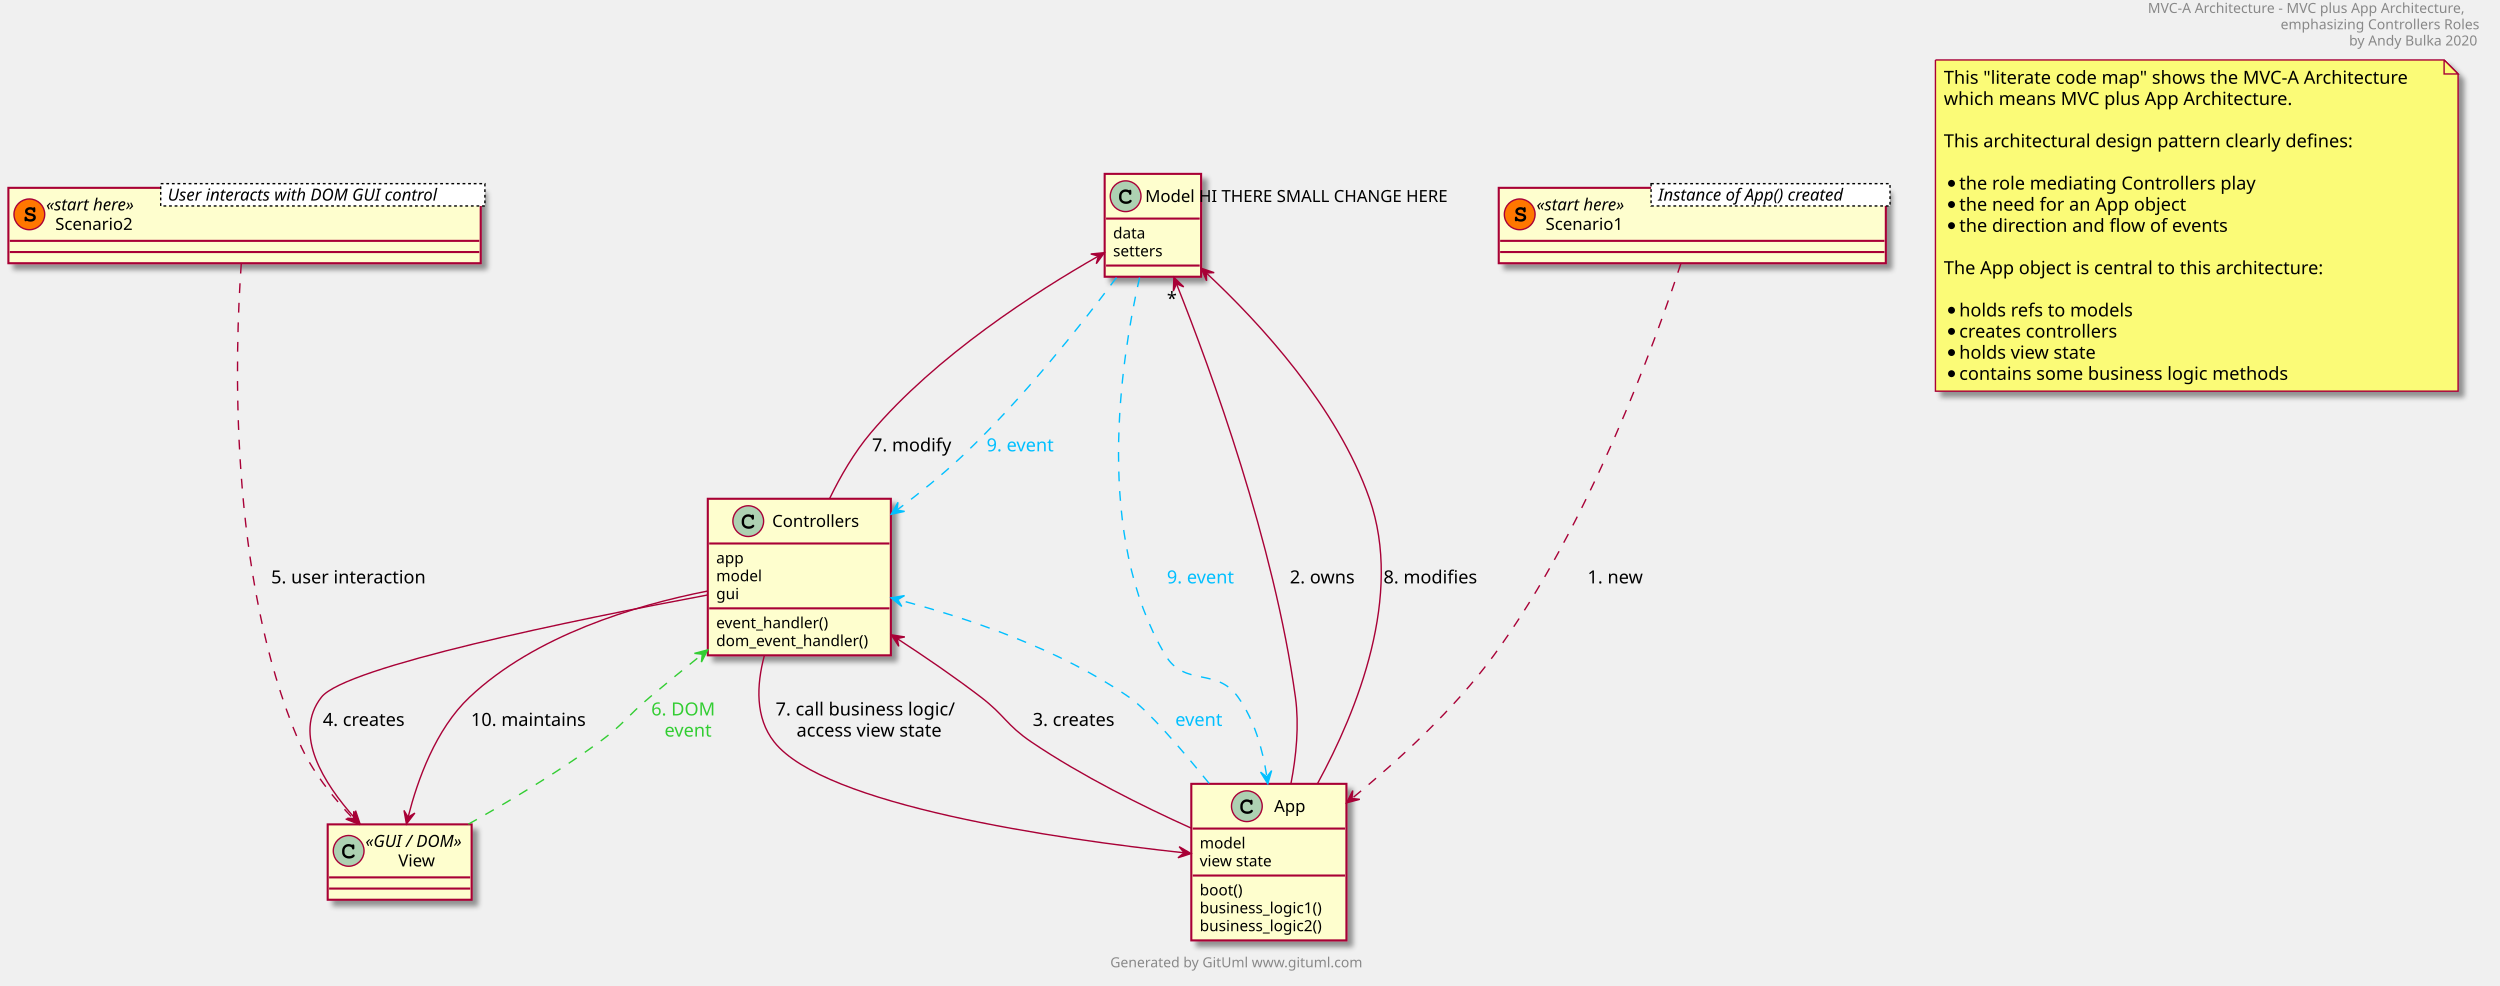
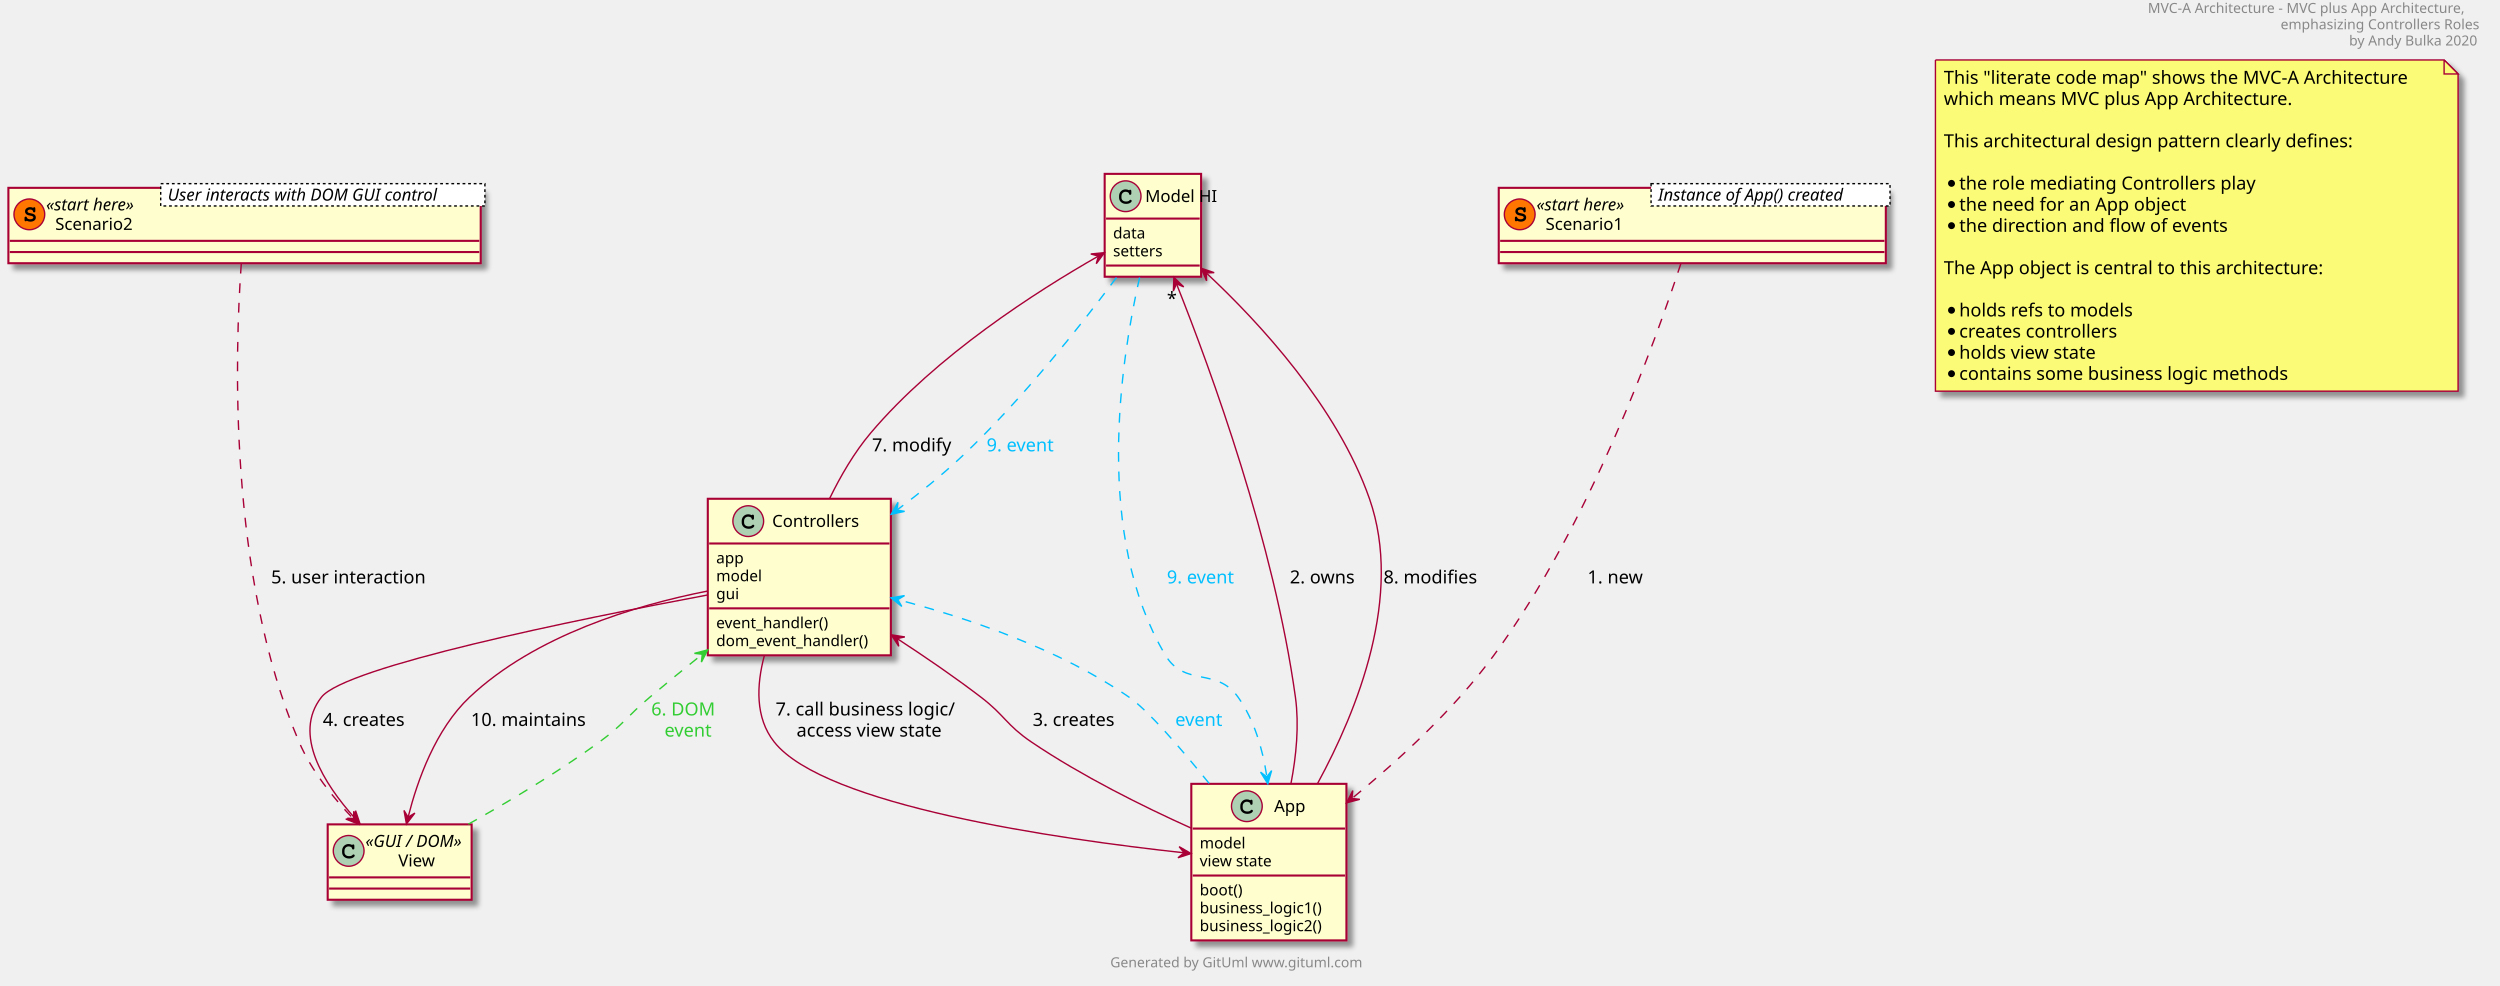
<svg xmlns="http://www.w3.org/2000/svg" contentScriptType="application/ecmascript" contentStyleType="text/css" height="705px" preserveAspectRatio="none" style="width:1789px;height:705px;" version="1.1" viewBox="0 0 1789 705" width="1789px" zoomAndPan="magnify">
  <defs>
    <filter height="300%" id="fohg9qo93kols" width="300%" x="-1" y="-1">
      <feGaussianBlur result="blurOut" stdDeviation="2.0" />
      <feColorMatrix in="blurOut" result="blurOut2" type="matrix" values="0 0 0 0 0 0 0 0 0 0 0 0 0 0 0 0 0 0 .4 0" />
      <feOffset dx="4.0" dy="4.0" in="blurOut2" result="blurOut3" />
      <feBlend in="SourceGraphic" in2="blurOut3" mode="normal" />
    </filter>
  </defs>
  <g>
    <text fill="#888888" font-family="sans-serif" font-size="10" lengthAdjust="spacingAndGlyphs" textLength="240" x="1537" y="9.282">MVC-A Architecture - MVC plus App Architecture,</text>
    <text fill="#888888" font-family="sans-serif" font-size="10" lengthAdjust="spacingAndGlyphs" textLength="145" x="1632" y="20.923">emphasizing Controllers Roles</text>
    <text fill="#888888" font-family="sans-serif" font-size="10" lengthAdjust="spacingAndGlyphs" textLength="96" x="1681" y="32.563">by Andy Bulka 2020</text>
    <rect fill="#FEFECE" filter="url(#fohg9qo93kols)" height="73.609" id="Model" style="stroke: #A80036; stroke-width: 1.5;" width="69" x="790.5" y="124.422" />
    <ellipse cx="805.5" cy="140.422" fill="#ADD1B2" rx="11" ry="11" style="stroke: #A80036; stroke-width: 1.0;" />
    <path d="M807.844,136.094 L808.016,136.172 C808.234,135.859 808.438,135.766 808.734,135.766 C809.031,135.766 809.312,135.906 809.469,136.172 C809.562,136.328 809.578,136.453 809.578,136.891 L809.578,138.312 C809.578,138.734 809.547,138.922 809.438,139.078 C809.266,139.297 809,139.438 808.734,139.438 C808.516,139.438 808.281,139.328 808.141,139.188 C808,139.062 807.969,138.938 807.906,138.531 C807.812,138.125 807.641,137.906 807.156,137.625 C806.688,137.375 806.078,137.219 805.5,137.219 C803.766,137.219 802.516,138.531 802.516,140.312 L802.516,141.406 C802.516,143.109 803.812,144.203 805.859,144.203 C806.625,144.203 807.312,144.078 807.734,143.812 C807.922,143.719 807.922,143.719 808.375,143.234 C808.562,143.047 808.766,142.969 808.984,142.969 C809.453,142.969 809.844,143.359 809.844,143.812 C809.844,144.203 809.516,144.656 808.938,145.062 C808.188,145.609 807.031,145.906 805.812,145.906 C802.922,145.906 800.812,144.016 800.812,141.438 L800.812,140.312 C800.812,137.594 802.812,135.516 805.438,135.516 C806.312,135.516 806.906,135.656 807.844,136.094 Z " />
-     <text fill="#000000" font-family="sans-serif" font-size="12" lengthAdjust="spacingAndGlyphs" textLength="37" x="819.5" y="144.576">Model HI THERE SMALL CHANGE HERE</text>
+     <text fill="#000000" font-family="sans-serif" font-size="12" lengthAdjust="spacingAndGlyphs" textLength="37" x="819.5" y="144.576">Model HI</text>
    <line style="stroke: #A80036; stroke-width: 1.5;" x1="791.5" x2="858.5" y1="156.422" y2="156.422" />
    <text fill="#000000" font-family="sans-serif" font-size="11" lengthAdjust="spacingAndGlyphs" textLength="25" x="796.5" y="170.632">data</text>
    <text fill="#000000" font-family="sans-serif" font-size="11" lengthAdjust="spacingAndGlyphs" textLength="41" x="796.5" y="183.437">setters</text>
    <line style="stroke: #A80036; stroke-width: 1.5;" x1="791.5" x2="858.5" y1="190.031" y2="190.031" />
    <rect fill="#FEFECE" filter="url(#fohg9qo93kols)" height="112.023" id="Controllers" style="stroke: #A80036; stroke-width: 1.5;" width="131" x="506.5" y="356.922" />
    <ellipse cx="535.45" cy="372.922" fill="#ADD1B2" rx="11" ry="11" style="stroke: #A80036; stroke-width: 1.0;" />
    <path d="M537.794,368.594 L537.966,368.672 C538.184,368.359 538.388,368.266 538.684,368.266 C538.981,368.266 539.263,368.406 539.419,368.672 C539.513,368.828 539.528,368.953 539.528,369.391 L539.528,370.812 C539.528,371.234 539.497,371.422 539.388,371.578 C539.216,371.797 538.95,371.938 538.684,371.938 C538.466,371.938 538.231,371.828 538.091,371.688 C537.95,371.562 537.919,371.438 537.856,371.031 C537.763,370.625 537.591,370.406 537.106,370.125 C536.638,369.875 536.028,369.719 535.45,369.719 C533.716,369.719 532.466,371.031 532.466,372.812 L532.466,373.906 C532.466,375.609 533.763,376.703 535.809,376.703 C536.575,376.703 537.263,376.578 537.684,376.312 C537.872,376.219 537.872,376.219 538.325,375.734 C538.513,375.547 538.716,375.469 538.934,375.469 C539.403,375.469 539.794,375.859 539.794,376.312 C539.794,376.703 539.466,377.156 538.888,377.562 C538.138,378.109 536.981,378.406 535.763,378.406 C532.872,378.406 530.763,376.516 530.763,373.938 L530.763,372.812 C530.763,370.094 532.763,368.016 535.388,368.016 C536.263,368.016 536.856,368.156 537.794,368.594 Z " />
    <text fill="#000000" font-family="sans-serif" font-size="12" lengthAdjust="spacingAndGlyphs" textLength="68" x="552.55" y="377.076">Controllers</text>
    <line style="stroke: #A80036; stroke-width: 1.5;" x1="507.5" x2="636.5" y1="388.922" y2="388.922" />
    <text fill="#000000" font-family="sans-serif" font-size="11" lengthAdjust="spacingAndGlyphs" textLength="21" x="512.5" y="403.132">app</text>
    <text fill="#000000" font-family="sans-serif" font-size="11" lengthAdjust="spacingAndGlyphs" textLength="35" x="512.5" y="415.937">model</text>
    <text fill="#000000" font-family="sans-serif" font-size="11" lengthAdjust="spacingAndGlyphs" textLength="17" x="512.5" y="428.742">gui</text>
    <line style="stroke: #A80036; stroke-width: 1.5;" x1="507.5" x2="636.5" y1="435.336" y2="435.336" />
    <text fill="#000000" font-family="sans-serif" font-size="11" lengthAdjust="spacingAndGlyphs" textLength="88" x="512.5" y="449.546">event_handler()</text>
    <text fill="#000000" font-family="sans-serif" font-size="11" lengthAdjust="spacingAndGlyphs" textLength="119" x="512.5" y="462.351">dom_event_handler()</text>
    <rect fill="#FEFECE" filter="url(#fohg9qo93kols)" height="112.023" id="App" style="stroke: #A80036; stroke-width: 1.5;" width="111" x="852.5" y="560.922" />
    <ellipse cx="892.25" cy="576.922" fill="#ADD1B2" rx="11" ry="11" style="stroke: #A80036; stroke-width: 1.0;" />
    <path d="M894.594,572.594 L894.766,572.672 C894.984,572.359 895.188,572.266 895.484,572.266 C895.781,572.266 896.062,572.406 896.219,572.672 C896.312,572.828 896.328,572.953 896.328,573.391 L896.328,574.812 C896.328,575.234 896.297,575.422 896.188,575.578 C896.016,575.797 895.75,575.938 895.484,575.938 C895.266,575.938 895.031,575.828 894.891,575.688 C894.75,575.562 894.719,575.438 894.656,575.031 C894.562,574.625 894.391,574.406 893.906,574.125 C893.438,573.875 892.828,573.719 892.25,573.719 C890.516,573.719 889.266,575.031 889.266,576.812 L889.266,577.906 C889.266,579.609 890.562,580.703 892.609,580.703 C893.375,580.703 894.062,580.578 894.484,580.312 C894.672,580.219 894.672,580.219 895.125,579.734 C895.312,579.547 895.516,579.469 895.734,579.469 C896.203,579.469 896.594,579.859 896.594,580.312 C896.594,580.703 896.266,581.156 895.688,581.562 C894.938,582.109 893.781,582.406 892.562,582.406 C889.672,582.406 887.562,580.516 887.562,577.938 L887.562,576.812 C887.562,574.094 889.562,572.016 892.188,572.016 C893.062,572.016 893.656,572.156 894.594,572.594 Z " />
    <text fill="#000000" font-family="sans-serif" font-size="12" lengthAdjust="spacingAndGlyphs" textLength="24" x="911.75" y="581.076">App</text>
    <line style="stroke: #A80036; stroke-width: 1.5;" x1="853.5" x2="962.5" y1="592.922" y2="592.922" />
    <text fill="#000000" font-family="sans-serif" font-size="11" lengthAdjust="spacingAndGlyphs" textLength="35" x="858.5" y="607.132">model</text>
    <text fill="#000000" font-family="sans-serif" font-size="11" lengthAdjust="spacingAndGlyphs" textLength="58" x="858.5" y="619.937">view state</text>
    <line style="stroke: #A80036; stroke-width: 1.5;" x1="853.5" x2="962.5" y1="626.531" y2="626.531" />
    <text fill="#000000" font-family="sans-serif" font-size="11" lengthAdjust="spacingAndGlyphs" textLength="33" x="858.5" y="640.742">boot()</text>
    <text fill="#000000" font-family="sans-serif" font-size="11" lengthAdjust="spacingAndGlyphs" textLength="99" x="858.5" y="653.546">business_logic1()</text>
    <text fill="#000000" font-family="sans-serif" font-size="11" lengthAdjust="spacingAndGlyphs" textLength="99" x="858.5" y="666.351">business_logic2()</text>
    <rect fill="#FEFECE" filter="url(#fohg9qo93kols)" height="53.938" id="View" style="stroke: #A80036; stroke-width: 1.5;" width="103" x="234.5" y="589.922" />
    <ellipse cx="249.5" cy="608.891" fill="#ADD1B2" rx="11" ry="11" style="stroke: #A80036; stroke-width: 1.0;" />
    <path d="M251.844,604.562 L252.016,604.641 C252.234,604.328 252.438,604.234 252.734,604.234 C253.031,604.234 253.312,604.375 253.469,604.641 C253.562,604.797 253.578,604.922 253.578,605.359 L253.578,606.781 C253.578,607.203 253.547,607.391 253.438,607.547 C253.266,607.766 253,607.906 252.734,607.906 C252.516,607.906 252.281,607.797 252.141,607.656 C252,607.531 251.969,607.406 251.906,607 C251.812,606.594 251.641,606.375 251.156,606.094 C250.688,605.844 250.078,605.688 249.5,605.688 C247.766,605.688 246.516,607 246.516,608.781 L246.516,609.875 C246.516,611.578 247.812,612.672 249.859,612.672 C250.625,612.672 251.312,612.547 251.734,612.281 C251.922,612.188 251.922,612.188 252.375,611.703 C252.562,611.516 252.766,611.438 252.984,611.438 C253.453,611.438 253.844,611.828 253.844,612.281 C253.844,612.672 253.516,613.125 252.938,613.531 C252.188,614.078 251.031,614.375 249.812,614.375 C246.922,614.375 244.812,612.484 244.812,609.906 L244.812,608.781 C244.812,606.062 246.812,603.984 249.438,603.984 C250.312,603.984 250.906,604.125 251.844,604.562 Z " />
    <text fill="#000000" font-family="sans-serif" font-size="12" font-style="italic" lengthAdjust="spacingAndGlyphs" textLength="75" x="261.5" y="606.061">«GUI / DOM»</text>
    <text fill="#000000" font-family="sans-serif" font-size="12" lengthAdjust="spacingAndGlyphs" textLength="28" x="285" y="620.029">View</text>
    <line style="stroke: #A80036; stroke-width: 1.5;" x1="235.5" x2="336.5" y1="627.859" y2="627.859" />
    <line style="stroke: #A80036; stroke-width: 1.5;" x1="235.5" x2="336.5" y1="635.859" y2="635.859" />
    <rect fill="#FEFECE" filter="url(#fohg9qo93kols)" height="53.938" id="Scenario1" style="stroke: #A80036; stroke-width: 1.5;" width="277" x="1072.5" y="134.422" />
    <ellipse cx="1087.5" cy="153.391" fill="#FF7700" rx="11" ry="11" style="stroke: #A80036; stroke-width: 1.0;" />
    <path d="M1091.781,149.359 L1091.781,150.859 C1091.781,151.328 1091.75,151.469 1091.641,151.641 C1091.469,151.859 1091.219,152 1090.953,152 C1090.719,152 1090.484,151.891 1090.344,151.766 C1090.219,151.625 1090.219,151.625 1090.109,151.078 C1089.953,150.406 1089.141,149.938 1088.078,149.938 C1087.016,149.938 1086.156,150.5 1086.156,151.234 C1086.156,151.594 1086.422,151.984 1086.797,152.172 C1087.125,152.344 1087.219,152.375 1088.484,152.609 C1089.969,152.875 1090.609,153.125 1091.141,153.547 C1091.828,154.094 1092.141,154.781 1092.141,155.672 C1092.141,157.438 1090.578,158.625 1088.25,158.625 C1087.328,158.625 1086.438,158.406 1085.594,157.969 C1085.312,158.312 1085.188,158.375 1084.922,158.375 C1084.328,158.375 1084.047,158.016 1084.047,157.25 L1084.047,156.125 C1084.047,155.703 1084.094,155.516 1084.203,155.344 C1084.375,155.125 1084.625,155 1084.906,155 C1085.141,155 1085.359,155.094 1085.516,155.25 C1085.641,155.359 1085.641,155.359 1085.766,155.828 C1085.938,156.438 1087.016,156.922 1088.141,156.922 C1089.391,156.922 1090.375,156.375 1090.375,155.641 C1090.375,155.281 1090.141,154.938 1089.766,154.734 C1089.406,154.547 1089.141,154.484 1087.984,154.281 C1086.875,154.094 1086.328,153.922 1085.781,153.609 C1084.922,153.125 1084.391,152.219 1084.391,151.25 C1084.391,149.531 1085.969,148.234 1088.078,148.234 C1088.953,148.234 1089.703,148.422 1090.297,148.797 C1090.469,148.375 1090.609,148.234 1090.953,148.234 C1091.25,148.234 1091.531,148.391 1091.672,148.625 C1091.766,148.781 1091.781,148.922 1091.781,149.359 Z " />
    <text fill="#000000" font-family="sans-serif" font-size="12" font-style="italic" lengthAdjust="spacingAndGlyphs" textLength="76" x="1099.5" y="150.56">«start here»</text>
    <text fill="#000000" font-family="sans-serif" font-size="12" lengthAdjust="spacingAndGlyphs" textLength="63" x="1106" y="164.529">Scenario1</text>
    <rect fill="#FFFFFF" height="15.969" style="stroke: #000000; stroke-width: 1.0; stroke-dasharray: 2.0,2.0;" width="171" x="1181.5" y="131.422" />
    <text fill="#000000" font-family="sans-serif" font-size="12" font-style="italic" lengthAdjust="spacingAndGlyphs" textLength="161" x="1186.5" y="143.56">Instance of App() created</text>
    <line style="stroke: #A80036; stroke-width: 1.5;" x1="1073.5" x2="1348.5" y1="172.359" y2="172.359" />
    <line style="stroke: #A80036; stroke-width: 1.5;" x1="1073.5" x2="1348.5" y1="180.359" y2="180.359" />
    <rect fill="#FEFECE" filter="url(#fohg9qo93kols)" height="53.938" id="Scenario2" style="stroke: #A80036; stroke-width: 1.5;" width="338" x="6" y="134.422" />
    <ellipse cx="21" cy="153.391" fill="#FF7700" rx="11" ry="11" style="stroke: #A80036; stroke-width: 1.0;" />
    <path d="M25.281,149.359 L25.281,150.859 C25.281,151.328 25.25,151.469 25.141,151.641 C24.969,151.859 24.719,152 24.453,152 C24.219,152 23.984,151.891 23.844,151.766 C23.719,151.625 23.719,151.625 23.609,151.078 C23.453,150.406 22.641,149.938 21.578,149.938 C20.516,149.938 19.656,150.5 19.656,151.234 C19.656,151.594 19.922,151.984 20.297,152.172 C20.625,152.344 20.719,152.375 21.984,152.609 C23.469,152.875 24.109,153.125 24.641,153.547 C25.328,154.094 25.641,154.781 25.641,155.672 C25.641,157.438 24.078,158.625 21.75,158.625 C20.828,158.625 19.938,158.406 19.094,157.969 C18.812,158.312 18.688,158.375 18.422,158.375 C17.828,158.375 17.547,158.016 17.547,157.25 L17.547,156.125 C17.547,155.703 17.594,155.516 17.703,155.344 C17.875,155.125 18.125,155 18.406,155 C18.641,155 18.859,155.094 19.016,155.25 C19.141,155.359 19.141,155.359 19.266,155.828 C19.438,156.438 20.516,156.922 21.641,156.922 C22.891,156.922 23.875,156.375 23.875,155.641 C23.875,155.281 23.641,154.938 23.266,154.734 C22.906,154.547 22.641,154.484 21.484,154.281 C20.375,154.094 19.828,153.922 19.281,153.609 C18.422,153.125 17.891,152.219 17.891,151.25 C17.891,149.531 19.469,148.234 21.578,148.234 C22.453,148.234 23.203,148.422 23.797,148.797 C23.969,148.375 24.109,148.234 24.453,148.234 C24.75,148.234 25.031,148.391 25.172,148.625 C25.266,148.781 25.281,148.922 25.281,149.359 Z " />
    <text fill="#000000" font-family="sans-serif" font-size="12" font-style="italic" lengthAdjust="spacingAndGlyphs" textLength="76" x="33" y="150.56">«start here»</text>
    <text fill="#000000" font-family="sans-serif" font-size="12" lengthAdjust="spacingAndGlyphs" textLength="63" x="39.5" y="164.529">Scenario2</text>
    <rect fill="#FFFFFF" height="15.969" style="stroke: #000000; stroke-width: 1.0; stroke-dasharray: 2.0,2.0;" width="232" x="115" y="131.422" />
    <text fill="#000000" font-family="sans-serif" font-size="12" font-style="italic" lengthAdjust="spacingAndGlyphs" textLength="222" x="120" y="143.56">User interacts with DOM GUI control</text>
    <line style="stroke: #A80036; stroke-width: 1.5;" x1="7" x2="343" y1="172.359" y2="172.359" />
    <line style="stroke: #A80036; stroke-width: 1.5;" x1="7" x2="343" y1="180.359" y2="180.359" />
    <path d="M1385,42.922 L1385,279.914 L1759,279.914 L1759,52.922 L1749,42.922 L1385,42.922 " fill="#FBFB77" filter="url(#fohg9qo93kols)" style="stroke: #A80036; stroke-width: 1.0;" />
    <path d="M1749,42.922 L1749,52.922 L1759,52.922 L1749,42.922 " fill="#FBFB77" style="stroke: #A80036; stroke-width: 1.0;" />
    <text fill="#000000" font-family="sans-serif" font-size="13" lengthAdjust="spacingAndGlyphs" textLength="349" x="1391" y="59.989">This "literate code map" shows the MVC-A Architecture</text>
    <text fill="#000000" font-family="sans-serif" font-size="13" lengthAdjust="spacingAndGlyphs" textLength="261" x="1391" y="75.122">which means MVC plus App Architecture.</text>
    <text fill="#000000" font-family="sans-serif" font-size="13" lengthAdjust="spacingAndGlyphs" textLength="0" x="1395" y="90.254" />
    <text fill="#000000" font-family="sans-serif" font-size="13" lengthAdjust="spacingAndGlyphs" textLength="305" x="1391" y="105.387">This architectural design pattern clearly defines:</text>
    <text fill="#000000" font-family="sans-serif" font-size="13" lengthAdjust="spacingAndGlyphs" textLength="0" x="1395" y="120.52" />
    <ellipse cx="1396.5" cy="131.219" fill="#000000" rx="2.5" ry="2.5" style="stroke: #000000; stroke-width: 0.0;" />
    <text fill="#000000" font-family="sans-serif" font-size="13" lengthAdjust="spacingAndGlyphs" textLength="220" x="1402" y="135.653">the role mediating Controllers play</text>
    <ellipse cx="1396.5" cy="146.352" fill="#000000" rx="2.5" ry="2.5" style="stroke: #000000; stroke-width: 0.0;" />
    <text fill="#000000" font-family="sans-serif" font-size="13" lengthAdjust="spacingAndGlyphs" textLength="170" x="1402" y="150.786">the need for an App object</text>
    <ellipse cx="1396.5" cy="161.484" fill="#000000" rx="2.5" ry="2.5" style="stroke: #000000; stroke-width: 0.0;" />
    <text fill="#000000" font-family="sans-serif" font-size="13" lengthAdjust="spacingAndGlyphs" textLength="199" x="1402" y="165.918">the direction and flow of events</text>
    <text fill="#000000" font-family="sans-serif" font-size="13" lengthAdjust="spacingAndGlyphs" textLength="0" x="1395" y="181.051" />
    <text fill="#000000" font-family="sans-serif" font-size="13" lengthAdjust="spacingAndGlyphs" textLength="286" x="1391" y="196.184">The App object is central to this architecture:</text>
    <text fill="#000000" font-family="sans-serif" font-size="13" lengthAdjust="spacingAndGlyphs" textLength="0" x="1395" y="211.317" />
    <ellipse cx="1396.5" cy="222.016" fill="#000000" rx="2.5" ry="2.5" style="stroke: #000000; stroke-width: 0.0;" />
    <text fill="#000000" font-family="sans-serif" font-size="13" lengthAdjust="spacingAndGlyphs" textLength="130" x="1402" y="226.45">holds refs to models</text>
    <ellipse cx="1396.5" cy="237.148" fill="#000000" rx="2.5" ry="2.5" style="stroke: #000000; stroke-width: 0.0;" />
    <text fill="#000000" font-family="sans-serif" font-size="13" lengthAdjust="spacingAndGlyphs" textLength="119" x="1402" y="241.583">creates controllers</text>
    <ellipse cx="1396.5" cy="252.281" fill="#000000" rx="2.5" ry="2.5" style="stroke: #000000; stroke-width: 0.0;" />
    <text fill="#000000" font-family="sans-serif" font-size="13" lengthAdjust="spacingAndGlyphs" textLength="102" x="1402" y="256.715">holds view state</text>
    <ellipse cx="1396.5" cy="267.414" fill="#000000" rx="2.5" ry="2.5" style="stroke: #000000; stroke-width: 0.0;" />
    <text fill="#000000" font-family="sans-serif" font-size="13" lengthAdjust="spacingAndGlyphs" textLength="248" x="1402" y="271.848">contains some business logic methods</text>
    <path d="M923.819,560.653 C927.578,541.173 929.788,519.103 927,498.922 C911.815,389.008 866.772,265.537 841.926,203.172 " fill="none" id="App-&gt;Model" style="stroke: #A80036; stroke-width: 1.0;" />
    <polygon fill="#A80036" points="840.026,198.423,839.656,208.265,841.883,203.065,847.083,205.293,840.026,198.423" style="stroke: #A80036; stroke-width: 1.0;" />
    <text fill="#000000" font-family="sans-serif" font-size="13" lengthAdjust="spacingAndGlyphs" textLength="48" x="923" y="417.489">2. owns</text>
    <text fill="#000000" font-family="sans-serif" font-size="13" lengthAdjust="spacingAndGlyphs" textLength="7" x="835.007" y="218.183">*</text>
    <path d="M942.827,560.71 C971.628,507.83 1004.189,426.087 980,356.922 C957.033,291.25 901.573,231.194 863.621,195.702 " fill="none" id="App-&gt;Model-1" style="stroke: #A80036; stroke-width: 1.0;" />
    <polygon fill="#A80036" points="859.545,191.921,863.423,200.974,863.211,195.321,868.864,195.108,859.545,191.921" style="stroke: #A80036; stroke-width: 1.0;" />
    <text fill="#000000" font-family="sans-serif" font-size="13" lengthAdjust="spacingAndGlyphs" textLength="70" x="990" y="417.489">8. modifies</text>
    <path d="M815.484,198.592 C801.68,259.308 782.952,383.458 834,468.922 C847.682,491.828 870.569,477.155 886,498.922 C897.582,515.259 903.548,535.989 906.49,555.447 " fill="none" id="Model-&gt;App" style="stroke: #00BFFF; stroke-width: 1.0; stroke-dasharray: 7.0,7.0;" />
    <polygon fill="#00BFFF" points="907.242,560.897,909.975,551.435,906.559,555.944,902.05,552.528,907.242,560.897" style="stroke: #00BFFF; stroke-width: 1.0;" />
    <text fill="#00BFFF" font-family="sans-serif" font-size="13" lengthAdjust="spacingAndGlyphs" textLength="52" x="835" y="417.489">9. event</text>
    <path d="M593.623,356.835 C601.453,340.731 611.304,323.756 623,309.922 C669.892,254.46 741.736,208.508 785.912,183.314 " fill="none" id="Controllers-&gt;Model" style="stroke: #A80036; stroke-width: 1.0;" />
    <polygon fill="#A80036" points="790.363,180.792,780.561,181.748,786.013,183.256,784.504,188.708,790.363,180.792" style="stroke: #A80036; stroke-width: 1.0;" />
    <text fill="#000000" font-family="sans-serif" font-size="13" lengthAdjust="spacingAndGlyphs" textLength="59" x="624" y="322.989">7. modify</text>
    <path d="M798.954,198.606 C772.948,233.471 730.792,286.707 688,326.922 C673.948,340.128 657.815,353.103 642.137,364.784 " fill="none" id="Model-&gt;Controllers" style="stroke: #00BFFF; stroke-width: 1.0; stroke-dasharray: 7.0,7.0;" />
    <polygon fill="#00BFFF" points="637.73,368.043,647.345,365.909,641.751,365.071,642.589,359.476,637.73,368.043" style="stroke: #00BFFF; stroke-width: 1.0;" />
    <text fill="#00BFFF" font-family="sans-serif" font-size="13" lengthAdjust="spacingAndGlyphs" textLength="52" x="706" y="322.989">9. event</text>
    <path d="M852.37,592.601 C818.139,577.177 774.068,555.341 738,530.922 C720.273,518.92 719.005,511.926 702,498.922 C683.181,484.531 661.968,470.006 642.221,457.135 " fill="none" id="App-&gt;Controllers" style="stroke: #A80036; stroke-width: 1.0;" />
    <polygon fill="#A80036" points="637.767,454.244,643.138,462.5,641.961,456.966,647.494,455.789,637.767,454.244" style="stroke: #A80036; stroke-width: 1.0;" />
    <text fill="#000000" font-family="sans-serif" font-size="13" lengthAdjust="spacingAndGlyphs" textLength="64" x="739" y="519.489">3. creates</text>
    <path d="M865.254,560.611 C844.559,534.973 821.355,508.15 808,498.922 C757.861,464.277 692.015,442.109 642.618,429.13 " fill="none" id="App-&gt;Controllers-1" style="stroke: #00BFFF; stroke-width: 1.0; stroke-dasharray: 7.0,7.0;" />
    <polygon fill="#00BFFF" points="637.588,427.825,645.297,433.955,642.428,429.079,647.304,426.211,637.588,427.825" style="stroke: #00BFFF; stroke-width: 1.0;" />
    <text fill="#00BFFF" font-family="sans-serif" font-size="13" lengthAdjust="spacingAndGlyphs" textLength="36" x="841" y="519.489">event</text>
    <path d="M546.97,469.139 C541.297,490.38 540.386,513.653 554,530.922 C589.859,576.41 755.829,600.334 847.222,610.254 " fill="none" id="Controllers-&gt;App" style="stroke: #A80036; stroke-width: 1.0;" />
    <polygon fill="#A80036" points="852.324,610.802,843.803,605.863,847.353,610.268,842.948,613.817,852.324,610.802" style="stroke: #A80036; stroke-width: 1.0;" />
    <text fill="#000000" font-family="sans-serif" font-size="13" lengthAdjust="spacingAndGlyphs" textLength="134" x="555" y="511.989">7. call business logic/</text>
    <text fill="#000000" font-family="sans-serif" font-size="13" lengthAdjust="spacingAndGlyphs" textLength="112" x="570" y="527.122">access view state</text>
    <path d="M506.31,425.772 C411.862,443.467 247.1,477.052 230,498.922 C209.329,525.36 231.702,560.666 254.009,585.556 " fill="none" id="Controllers-&gt;View" style="stroke: #A80036; stroke-width: 1.0;" />
    <polygon fill="#A80036" points="257.582,589.459,254.456,580.119,254.206,585.77,248.554,585.521,257.582,589.459" style="stroke: #A80036; stroke-width: 1.0;" />
    <text fill="#000000" font-family="sans-serif" font-size="13" lengthAdjust="spacingAndGlyphs" textLength="64" x="231" y="519.489">4. creates</text>
    <path d="M506.462,422.926 C454.433,433.193 382.88,454.692 336,498.922 C311.749,521.803 298.713,558.375 292.098,584.539 " fill="none" id="Controllers-&gt;View-1" style="stroke: #A80036; stroke-width: 1.0;" />
    <polygon fill="#A80036" points="290.859,589.627,296.875,581.828,292.042,584.769,289.102,579.936,290.859,589.627" style="stroke: #A80036; stroke-width: 1.0;" />
    <text fill="#000000" font-family="sans-serif" font-size="13" lengthAdjust="spacingAndGlyphs" textLength="87" x="337" y="519.489">10. maintains</text>
    <path d="M335.121,589.789 C363.411,573.995 399.161,552.745 429,530.922 C446.279,518.285 448.613,512.696 465,498.922 C476.911,488.91 489.742,478.449 502.24,468.427 " fill="none" id="View-&gt;Controllers" style="stroke: #32CD32; stroke-width: 1.0; stroke-dasharray: 7.0,7.0;" />
    <polygon fill="#32CD32" points="506.464,465.046,496.938,467.548,502.561,468.171,501.938,473.793,506.464,465.046" style="stroke: #32CD32; stroke-width: 1.0;" />
    <text fill="#32CD32" font-family="sans-serif" font-size="13" lengthAdjust="spacingAndGlyphs" textLength="47" x="466" y="511.989">6. DOM</text>
    <text fill="#000000" font-family="sans-serif" font-size="13" lengthAdjust="spacingAndGlyphs" textLength="0" x="517" y="511.989" />
    <text fill="#000000" font-family="sans-serif" font-size="13" lengthAdjust="spacingAndGlyphs" textLength="0" x="475.5" y="527.122" />
    <text fill="#32CD32" font-family="sans-serif" font-size="13" lengthAdjust="spacingAndGlyphs" textLength="36" x="475.5" y="527.122">event</text>
    <path d="M1202.87,188.486 C1184.8,243.797 1137.46,375.493 1069,468.922 C1040.52,507.796 1000.541,544.364 967.549,571.304 " fill="none" id="Scenario1-&gt;App" style="stroke: #A80036; stroke-width: 1.0; stroke-dasharray: 7.0,7.0;" />
    <polygon fill="#A80036" points="963.562,574.541,973.07,571.973,967.444,571.389,968.028,565.763,963.562,574.541" style="stroke: #A80036; stroke-width: 1.0;" />
    <text fill="#000000" font-family="sans-serif" font-size="13" lengthAdjust="spacingAndGlyphs" textLength="41" x="1136" y="417.489">1. new</text>
    <path d="M172.653,188.744 C168.161,251.079 162.902,411.437 214,530.922 C222.833,551.577 238.473,570.987 252.925,586.03 " fill="none" id="Scenario2-&gt;View" style="stroke: #A80036; stroke-width: 1.0; stroke-dasharray: 7.0,7.0;" />
    <polygon fill="#A80036" points="256.569,589.759,253.139,580.527,253.074,586.183,247.418,586.118,256.569,589.759" style="stroke: #A80036; stroke-width: 1.0;" />
    <text fill="#000000" font-family="sans-serif" font-size="13" lengthAdjust="spacingAndGlyphs" textLength="116" x="194" y="417.489">5. user interaction</text>
    <text fill="#888888" font-family="sans-serif" font-size="10" lengthAdjust="spacingAndGlyphs" textLength="188" x="794.5" y="692.204">Generated by GitUml www.gituml.com</text>
  </g>
</svg>
